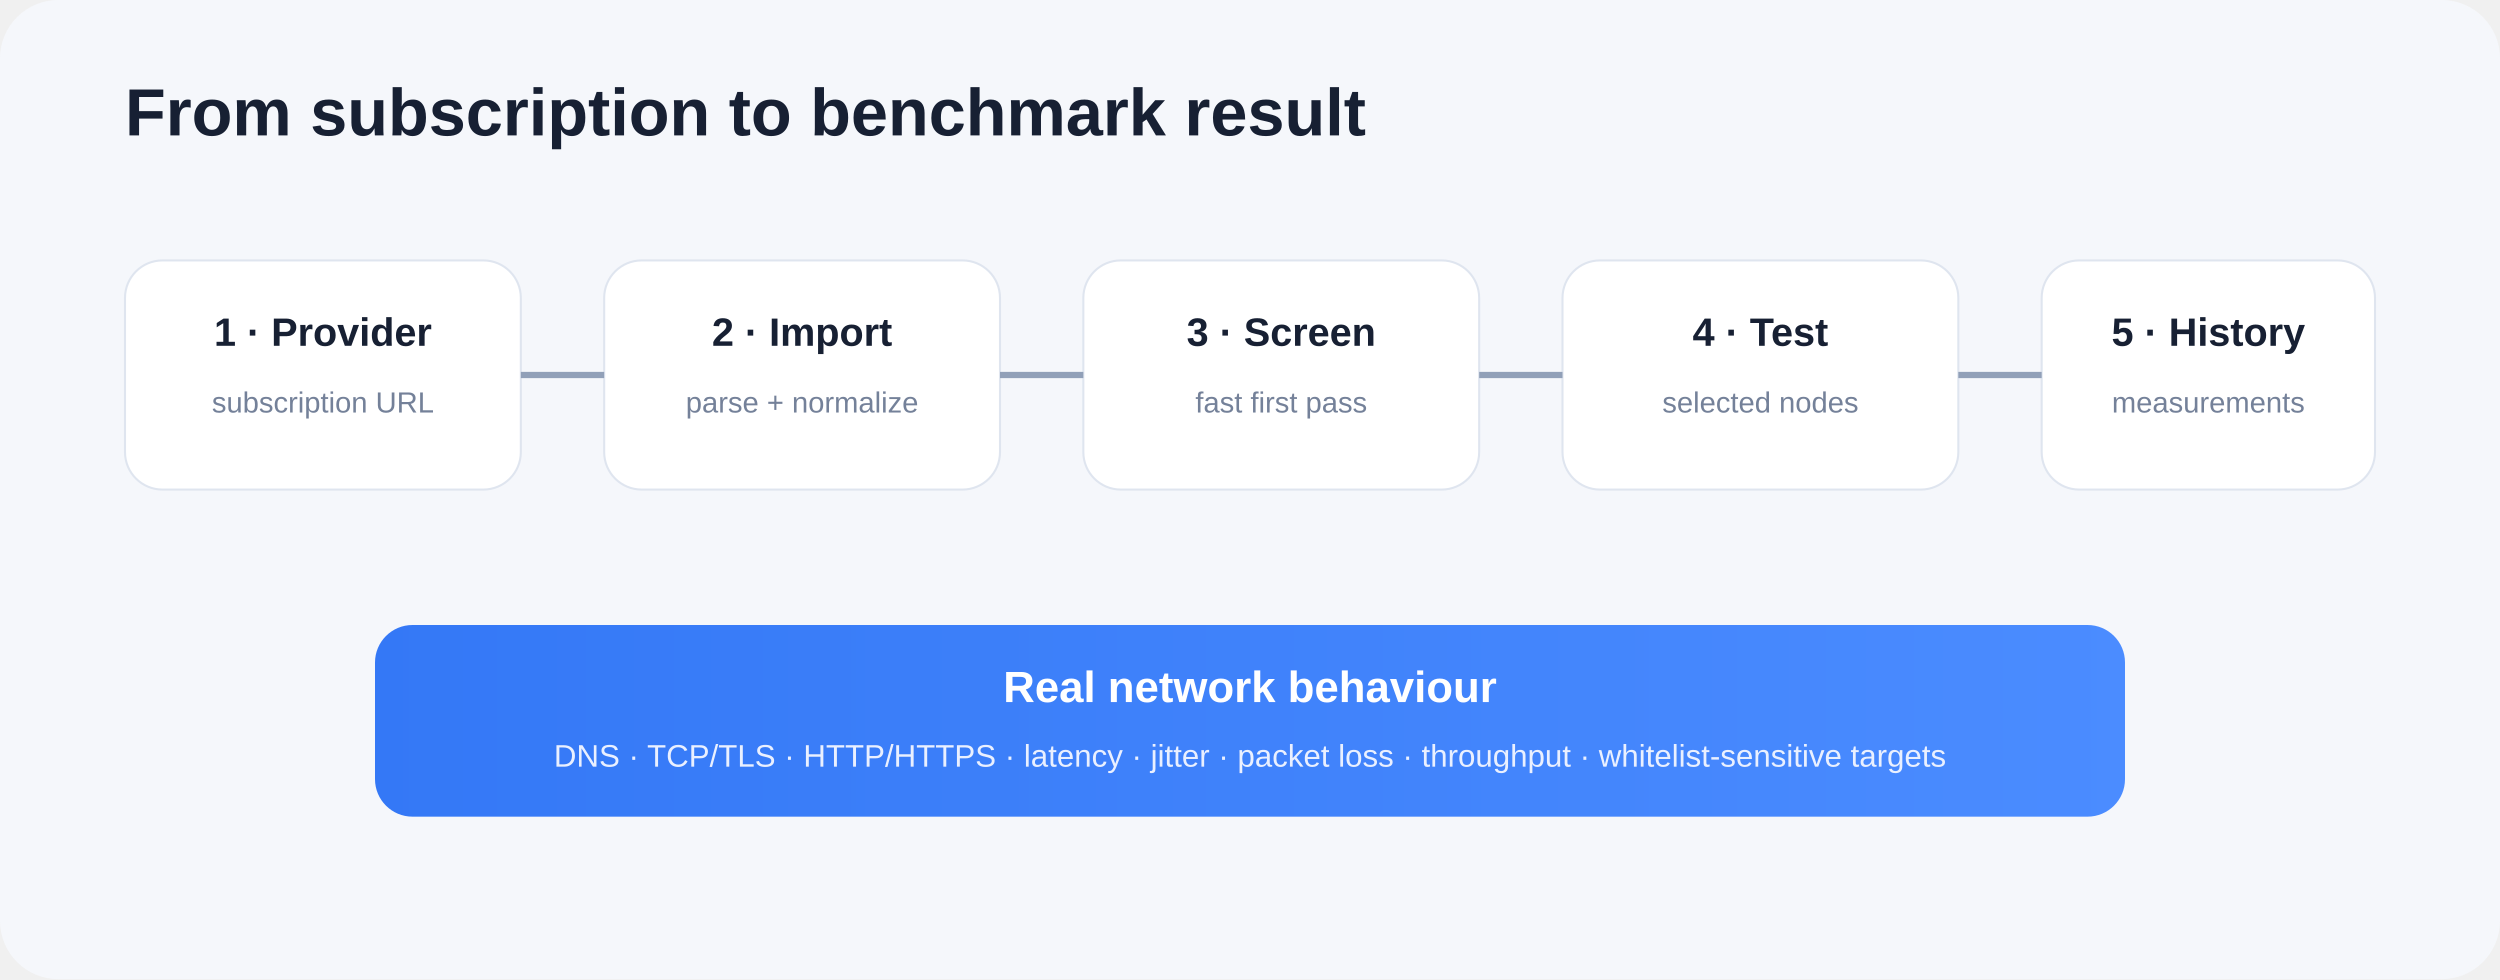
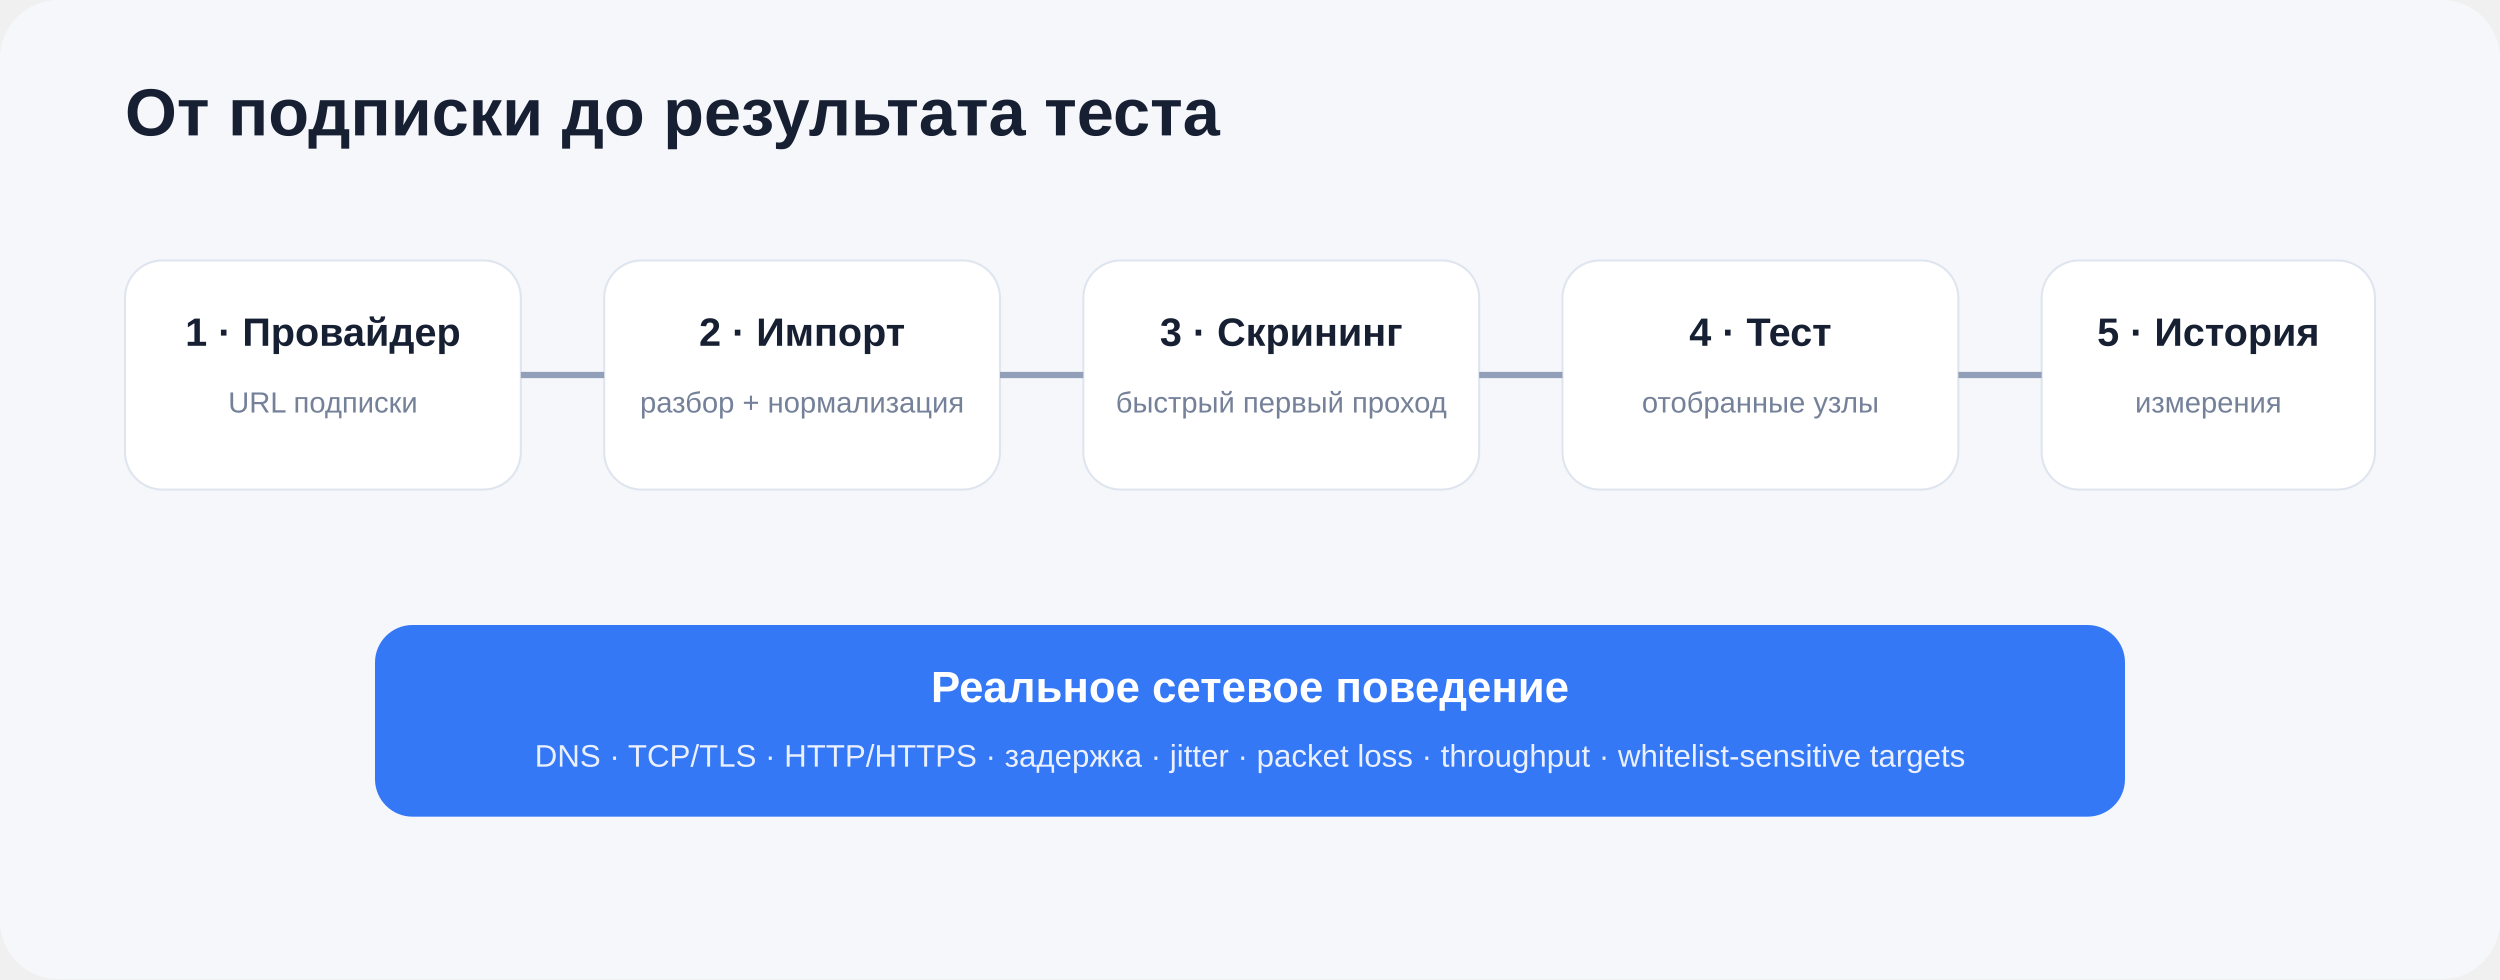
<svg xmlns="http://www.w3.org/2000/svg" width="1200" height="470" viewBox="0 0 1200 470">
-   <defs>
-     <linearGradient id="b" x1="0" x2="1">
-       <stop stop-color="#3478f6" />
-       <stop offset="1" stop-color="#4b8cff" />
-     </linearGradient>
-   </defs>
  <rect width="1200" height="470" rx="28" fill="#f5f7fb" />
-   <text x="60" y="65" font-family="Arial,sans-serif" font-size="32" font-weight="700" fill="#172033">From subscription to benchmark result</text>
+   <text x="60" y="65" font-family="Arial,sans-serif" font-size="32" font-weight="700" fill="#172033">От подписки до результата теста</text>
  <g font-family="Arial,sans-serif">
-     <g fill="white" stroke="#dfe5ef">
+     <g fill="#fff" stroke="#dfe5ef">
      <rect x="60" y="125" width="190" height="110" rx="18" />
      <rect x="290" y="125" width="190" height="110" rx="18" />
      <rect x="520" y="125" width="190" height="110" rx="18" />
      <rect x="750" y="125" width="190" height="110" rx="18" />
      <rect x="980" y="125" width="160" height="110" rx="18" />
    </g>
    <g font-size="19" font-weight="700" fill="#172033" text-anchor="middle">
-       <text x="155" y="166">1 · Provider</text>
-       <text x="155" y="198" font-size="14" font-weight="400" fill="#748199">subscription URL</text>
-       <text x="385" y="166">2 · Import</text>
-       <text x="385" y="198" font-size="14" font-weight="400" fill="#748199">parse + normalize</text>
-       <text x="615" y="166">3 · Screen</text>
-       <text x="615" y="198" font-size="14" font-weight="400" fill="#748199">fast first pass</text>
-       <text x="845" y="166">4 · Test</text>
-       <text x="845" y="198" font-size="14" font-weight="400" fill="#748199">selected nodes</text>
-       <text x="1060" y="166">5 · History</text>
-       <text x="1060" y="198" font-size="14" font-weight="400" fill="#748199">measurements</text>
+       <text x="155" y="166">1 · Провайдер</text>
+       <text x="155" y="198" font-size="14" font-weight="400" fill="#748199">URL подписки</text>
+       <text x="385" y="166">2 · Импорт</text>
+       <text x="385" y="198" font-size="14" font-weight="400" fill="#748199">разбор + нормализация</text>
+       <text x="615" y="166">3 · Скрининг</text>
+       <text x="615" y="198" font-size="14" font-weight="400" fill="#748199">быстрый первый проход</text>
+       <text x="845" y="166">4 · Тест</text>
+       <text x="845" y="198" font-size="14" font-weight="400" fill="#748199">отобранные узлы</text>
+       <text x="1060" y="166">5 · История</text>
+       <text x="1060" y="198" font-size="14" font-weight="400" fill="#748199">измерения</text>
    </g>
    <g stroke="#91a0b8" stroke-width="3">
      <path d="M250 180h40" />
      <path d="M480 180h40" />
      <path d="M710 180h40" />
      <path d="M940 180h40" />
    </g>
-     <rect x="180" y="300" width="840" height="92" rx="18" fill="url(#b)" />
-     <text x="600" y="337" text-anchor="middle" font-family="Arial,sans-serif" font-size="21" font-weight="700" fill="white">Real network behaviour</text>
-     <text x="600" y="368" text-anchor="middle" font-family="Arial,sans-serif" font-size="15" fill="#eaf0ff">DNS · TCP/TLS · HTTP/HTTPS · latency · jitter · packet loss · throughput · whitelist-sensitive targets</text>
+     <rect x="180" y="300" width="840" height="92" rx="18" fill="#3478f6" />
+     <text x="600" y="337" text-anchor="middle" font-family="Arial,sans-serif" font-size="21" font-weight="700" fill="#fff">Реальное сетевое поведение</text>
+     <text x="600" y="368" text-anchor="middle" font-family="Arial,sans-serif" font-size="15" fill="#eaf0ff">DNS · TCP/TLS · HTTP/HTTPS · задержка · jitter · packet loss · throughput · whitelist-sensitive targets</text>
  </g>
</svg>
